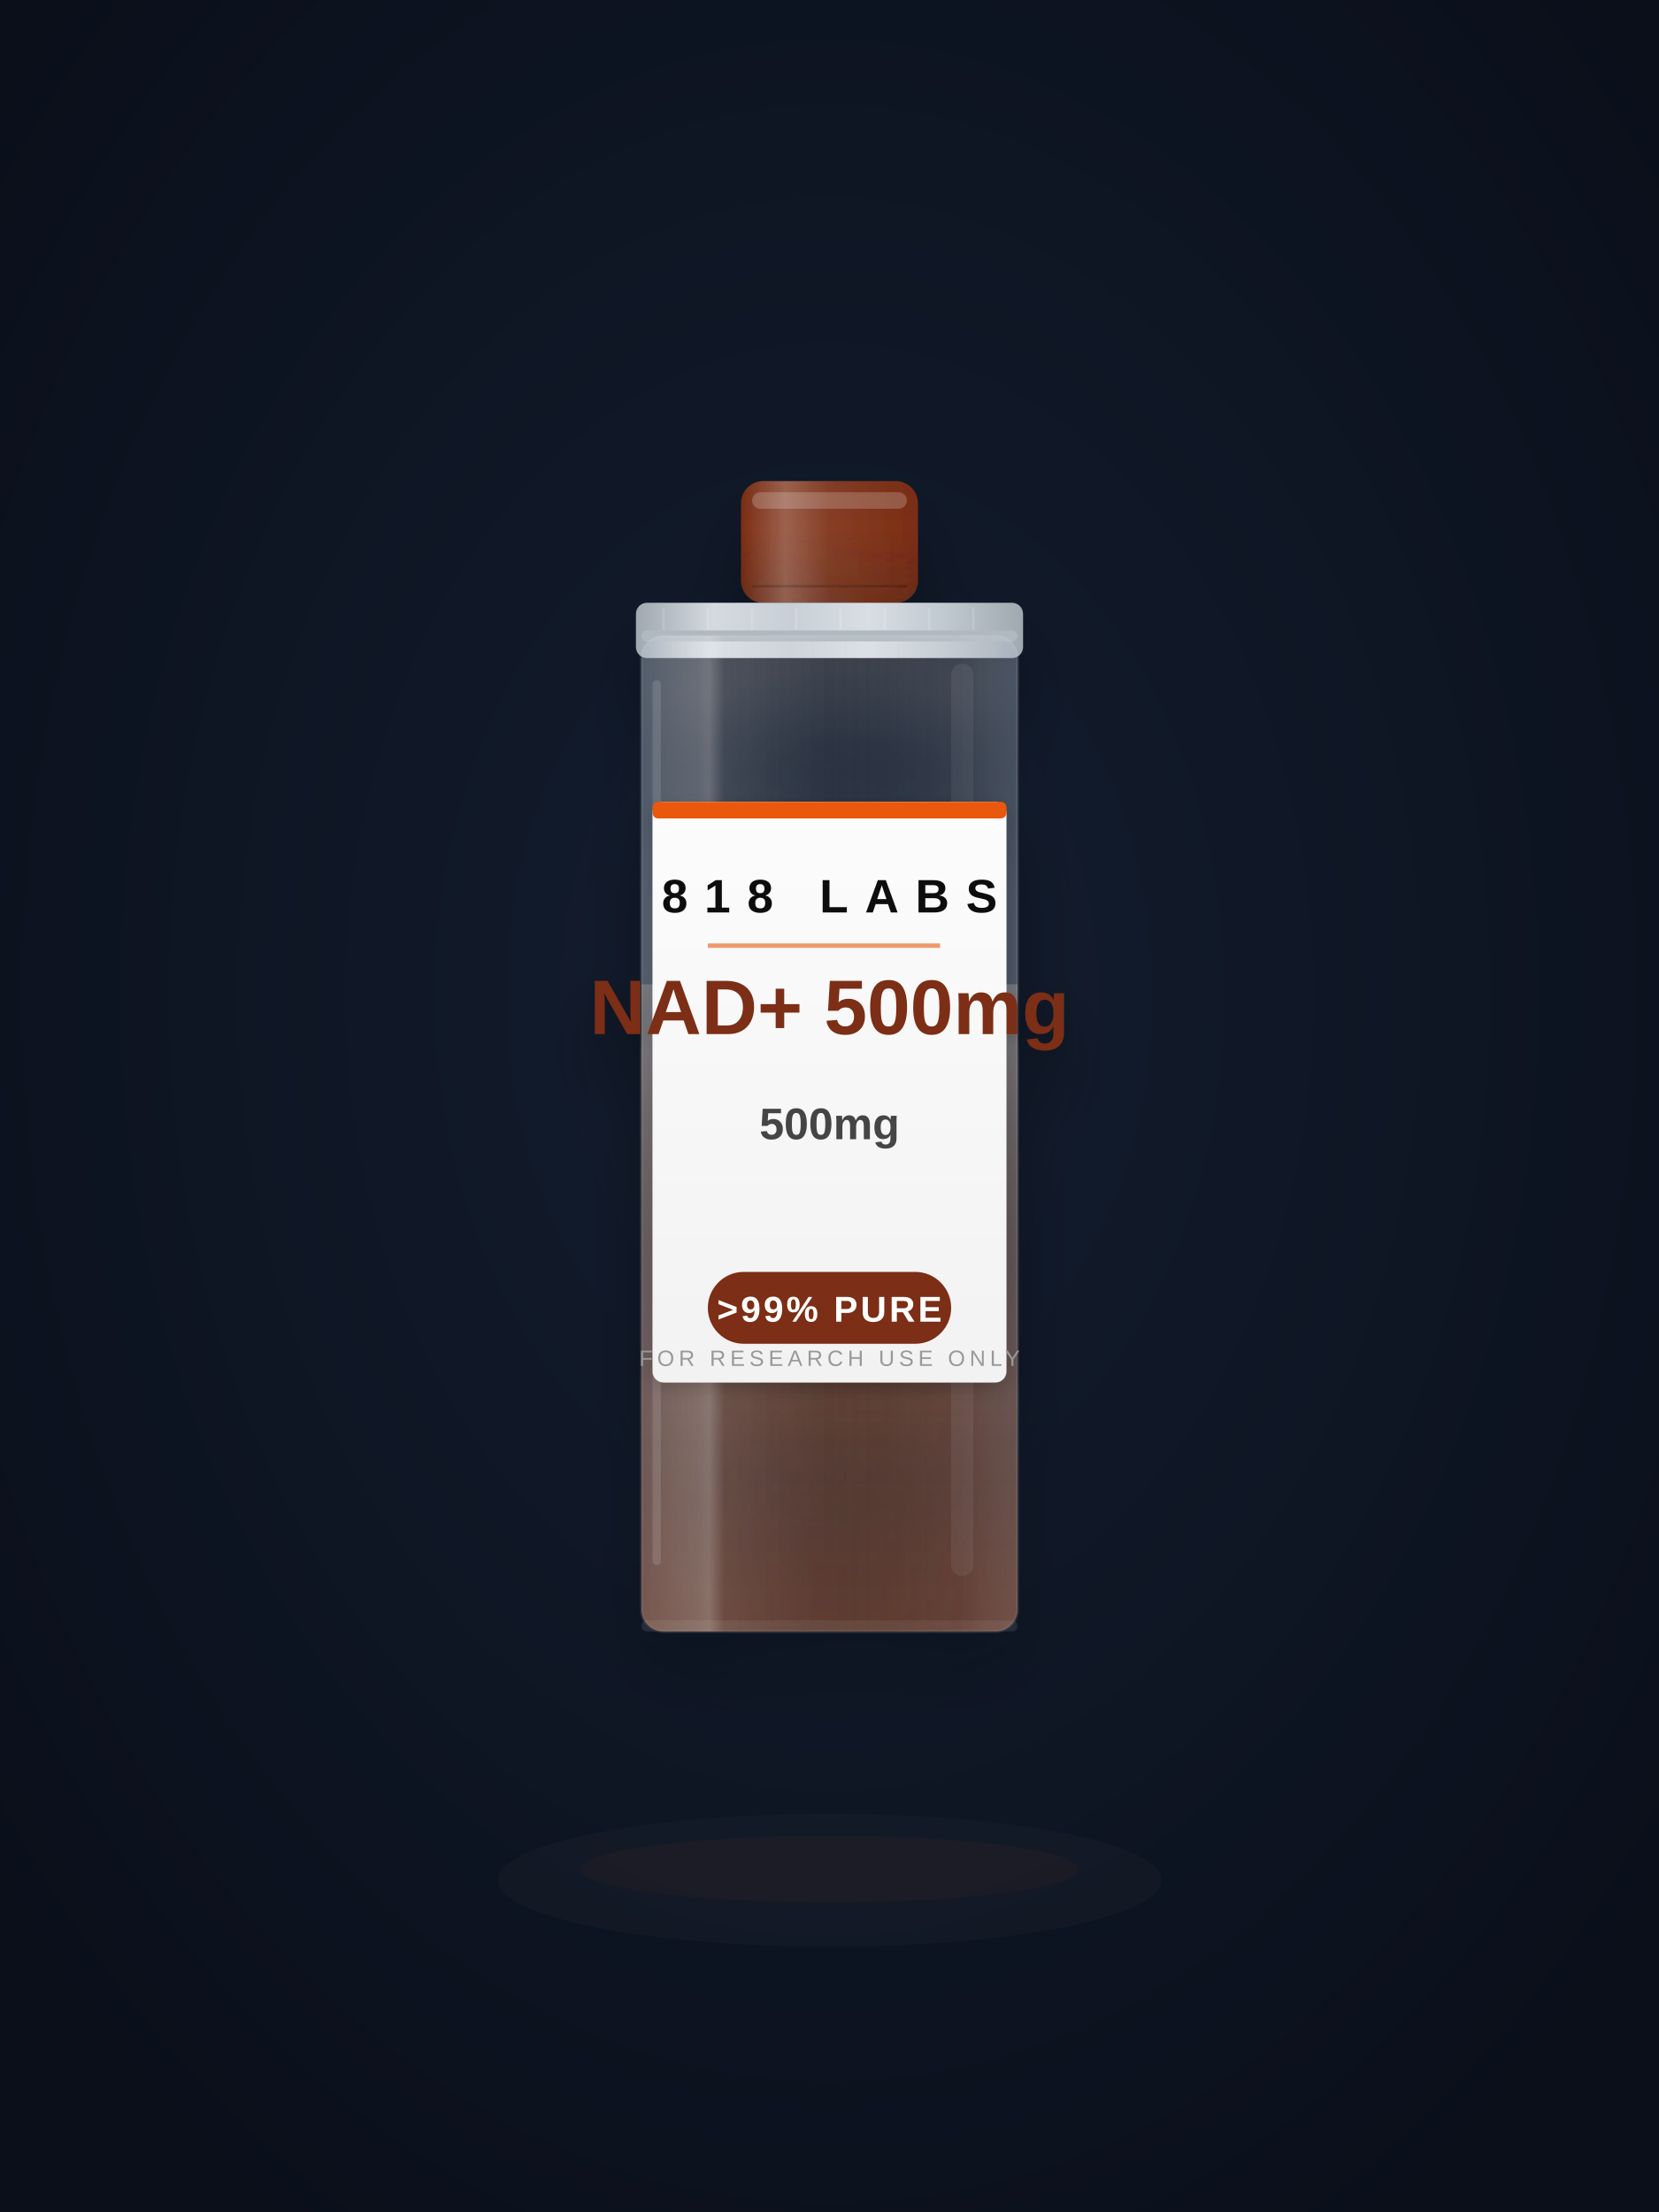
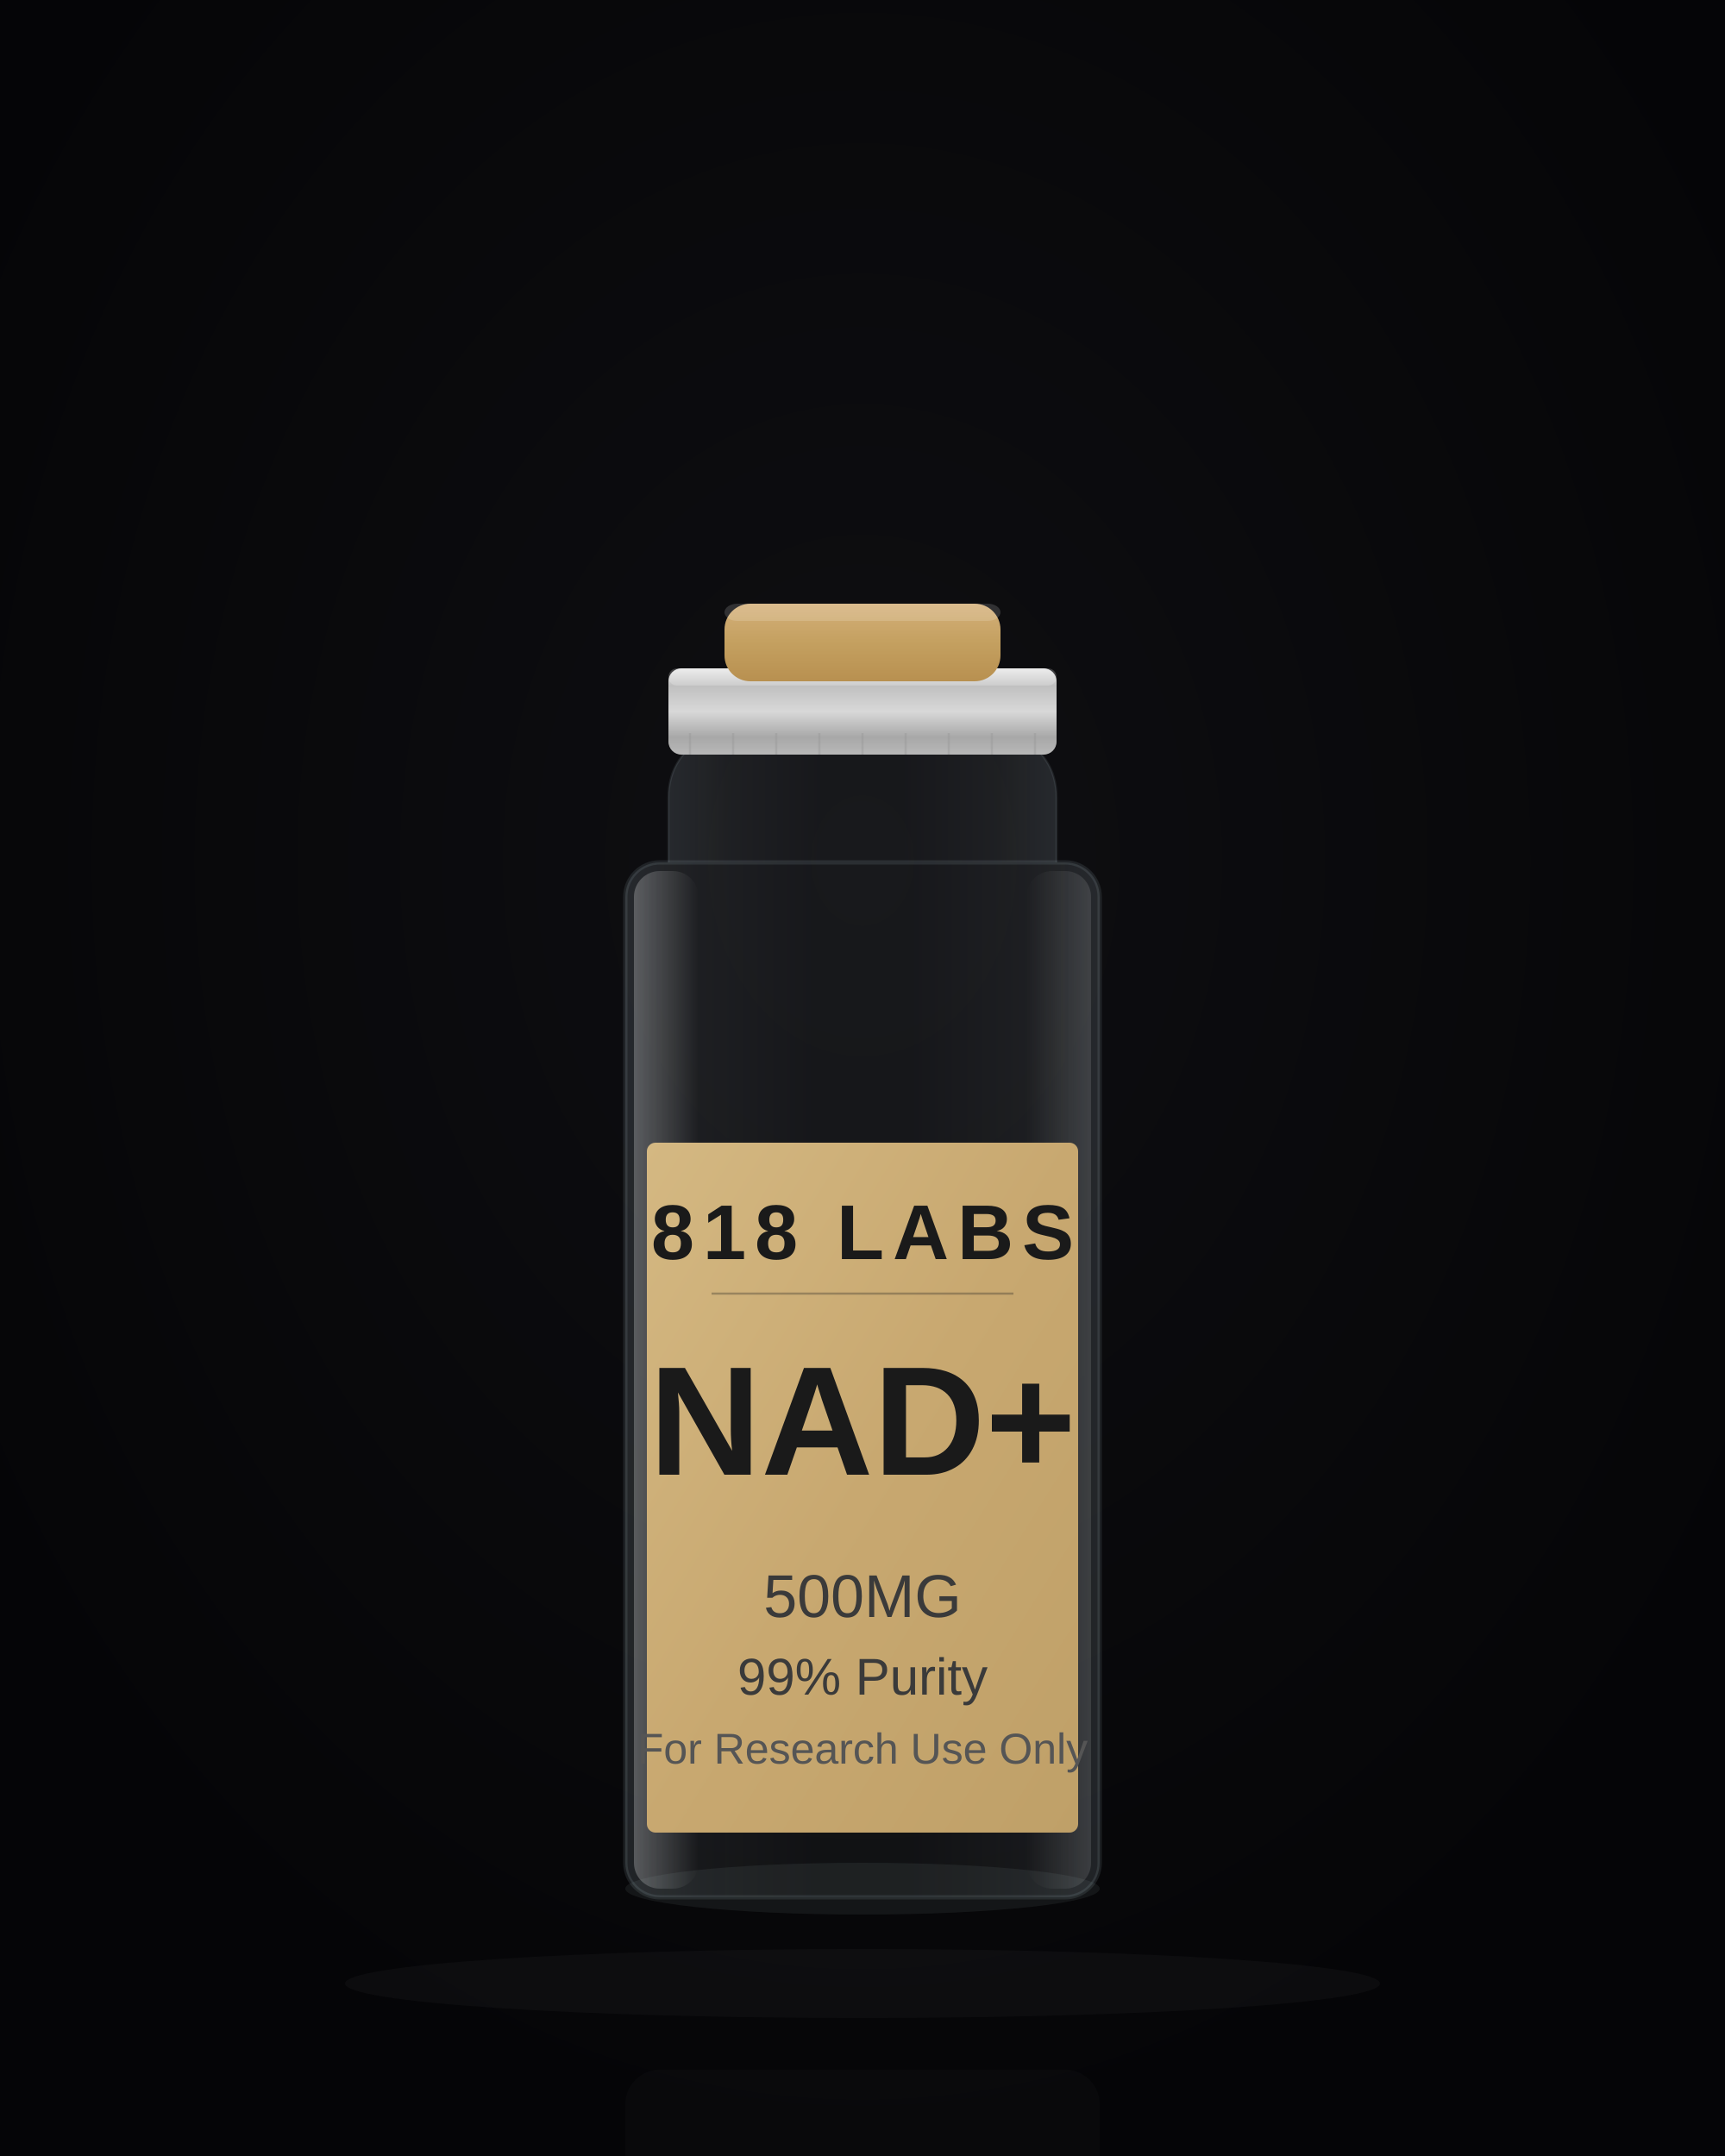
- <svg xmlns="http://www.w3.org/2000/svg" viewBox="0 0 300 400" width="300" height="400">
+ <svg xmlns="http://www.w3.org/2000/svg" viewBox="0 0 400 500" width="400" height="500">
  <defs>
-     <radialGradient id="rbgnad500mg" cx="50%" cy="45%" r="65%">
-       <stop offset="0%" stop-color="#141e30" />
-       <stop offset="100%" stop-color="#0a0f1a" />
+     <radialGradient id="bg" cx="50%" cy="40%" r="60%">
+       <stop offset="0%" stop-color="#0f0f12" />
+       <stop offset="100%" stop-color="#050507" />
    </radialGradient>
-     <linearGradient id="glassnad500mg" x1="0" y1="0" x2="1" y2="0">
-       <stop offset="0%" stop-color="#b8c5d4" stop-opacity="0.35" />
-       <stop offset="15%" stop-color="#e8edf2" stop-opacity="0.12" />
-       <stop offset="35%" stop-color="#f8fafc" stop-opacity="0.06" />
-       <stop offset="50%" stop-color="#f8fafc" stop-opacity="0.04" />
-       <stop offset="65%" stop-color="#f8fafc" stop-opacity="0.06" />
-       <stop offset="85%" stop-color="#e8edf2" stop-opacity="0.12" />
-       <stop offset="100%" stop-color="#b8c5d4" stop-opacity="0.3" />
+     <linearGradient id="glass" x1="0" y1="0" x2="1" y2="0">
+       <stop offset="0%" stop-color="rgba(180,200,210,0.15)" />
+       <stop offset="15%" stop-color="rgba(220,235,240,0.08)" />
+       <stop offset="40%" stop-color="rgba(200,215,225,0.05)" />
+       <stop offset="60%" stop-color="rgba(200,215,225,0.05)" />
+       <stop offset="85%" stop-color="rgba(220,235,240,0.08)" />
+       <stop offset="100%" stop-color="rgba(180,200,210,0.15)" />
    </linearGradient>
-     <linearGradient id="shinenad500mg" x1="0" y1="0" x2="1" y2="0">
-       <stop offset="0%" stop-color="white" stop-opacity="0" />
-       <stop offset="18%" stop-color="white" stop-opacity="0.25" />
-       <stop offset="22%" stop-color="white" stop-opacity="0.08" />
-       <stop offset="100%" stop-color="white" stop-opacity="0" />
+     <linearGradient id="glassHL" x1="0" y1="0" x2="1" y2="0">
+       <stop offset="0%" stop-color="rgba(255,255,255,0.25)" />
+       <stop offset="100%" stop-color="rgba(255,255,255,0)" />
    </linearGradient>
-     <linearGradient id="liqnad500mg" x1="0" y1="0" x2="0" y2="1">
-       <stop offset="0%" stop-color="#ffedd5" stop-opacity="0.2" />
-       <stop offset="40%" stop-color="#ea580c" stop-opacity="0.12" />
-       <stop offset="100%" stop-color="#ea580c" stop-opacity="0.25" />
+     <linearGradient id="glassHR" x1="0" y1="0" x2="1" y2="0">
+       <stop offset="0%" stop-color="rgba(255,255,255,0)" />
+       <stop offset="100%" stop-color="rgba(255,255,255,0.12)" />
    </linearGradient>
-     <linearGradient id="capnad500mg" x1="0" y1="0" x2="0" y2="1">
-       <stop offset="0%" stop-color="#7c2d12" stop-opacity="0.95" />
-       <stop offset="40%" stop-color="#7c2d12" />
-       <stop offset="100%" stop-color="#7c2d12" stop-opacity="0.8" />
+     <linearGradient id="silver" x1="0" y1="0" x2="0" y2="1">
+       <stop offset="0%" stop-color="#e8e8e8" />
+       <stop offset="20%" stop-color="#c0c0c0" />
+       <stop offset="50%" stop-color="#d8d8d8" />
+       <stop offset="80%" stop-color="#a8a8a8" />
+       <stop offset="100%" stop-color="#b8b8b8" />
    </linearGradient>
-     <linearGradient id="caphinad500mg" x1="0" y1="0" x2="1" y2="0">
-       <stop offset="0%" stop-color="white" stop-opacity="0" />
-       <stop offset="25%" stop-color="white" stop-opacity="0.25" />
-       <stop offset="50%" stop-color="white" stop-opacity="0.08" />
-       <stop offset="100%" stop-color="white" stop-opacity="0" />
+     <linearGradient id="goldCap" x1="0" y1="0" x2="0" y2="1">
+       <stop offset="0%" stop-color="#d4b07a" />
+       <stop offset="50%" stop-color="#c4a060" />
+       <stop offset="100%" stop-color="#b89050" />
    </linearGradient>
-     <linearGradient id="crimpnad500mg" x1="0" y1="0" x2="1" y2="0">
-       <stop offset="0%" stop-color="#a0a8b0" />
-       <stop offset="20%" stop-color="#d4dae0" />
-       <stop offset="40%" stop-color="#c8cfd6" />
-       <stop offset="60%" stop-color="#d8dee4" />
-       <stop offset="80%" stop-color="#c0c8d0" />
-       <stop offset="100%" stop-color="#a0a8b0" />
+     <linearGradient id="label" x1="0" y1="0" x2="1" y2="1">
+       <stop offset="0%" stop-color="#d4b882" />
+       <stop offset="50%" stop-color="#c8a870" />
+       <stop offset="100%" stop-color="#bfa068" />
    </linearGradient>
-     <linearGradient id="lblnad500mg" x1="0" y1="0" x2="0" y2="1">
-       <stop offset="0%" stop-color="#fcfcfc" />
-       <stop offset="100%" stop-color="#f2f2f2" />
+     <linearGradient id="reflect" x1="0" y1="0" x2="0" y2="1">
+       <stop offset="0%" stop-color="rgba(180,200,210,0.08)" />
+       <stop offset="100%" stop-color="rgba(0,0,0,0)" />
    </linearGradient>
-     <filter id="vshadownad500mg">
-       <feGaussianBlur in="SourceAlpha" stdDeviation="6" />
-       <feOffset dy="8" />
-       <feComponentTransfer>
-         <feFuncA type="linear" slope="0.35" />
-       </feComponentTransfer>
-       <feMerge>
-         <feMergeNode />
-         <feMergeNode in="SourceGraphic" />
-       </feMerge>
-     </filter>
-     <filter id="ishadownad500mg">
-       <feGaussianBlur in="SourceAlpha" stdDeviation="1.5" />
-       <feOffset dy="1" />
-       <feComponentTransfer>
-         <feFuncA type="linear" slope="0.15" />
-       </feComponentTransfer>
-       <feMerge>
-         <feMergeNode />
-         <feMergeNode in="SourceGraphic" />
-       </feMerge>
-     </filter>
-     <clipPath id="vclipnad500mg">
-       <rect x="116" y="115" width="68" height="180" rx="4" />
-     </clipPath>
  </defs>
-   <rect width="300" height="400" fill="url(#rbgnad500mg)" />
-   <ellipse cx="150" cy="340" rx="60" ry="12" fill="white" opacity="0.02" />
-   <ellipse cx="150" cy="338" rx="45" ry="6" fill="#ea580c" opacity="0.04" />
-   <g filter="url(#vshadownad500mg)">
-     <rect x="134" y="87" width="32" height="22" rx="4" fill="url(#capnad500mg)" />
-     <rect x="134" y="87" width="32" height="22" rx="4" fill="url(#caphinad500mg)" />
-     <rect x="136" y="89" width="28" height="3" rx="1.5" fill="white" opacity="0.2" />
-     <line x1="136" y1="106" x2="164" y2="106" stroke="black" stroke-opacity="0.15" stroke-width="0.5" />
-     <rect x="115" y="109" width="70" height="10" rx="2" fill="url(#crimpnad500mg)" />
-     <line x1="120" y1="110" x2="120" y2="114" stroke="white" stroke-opacity="0.15" stroke-width="0.4" />
-     <line x1="128" y1="110" x2="128" y2="114" stroke="white" stroke-opacity="0.15" stroke-width="0.4" />
-     <line x1="136" y1="110" x2="136" y2="114" stroke="white" stroke-opacity="0.15" stroke-width="0.4" />
-     <line x1="144" y1="110" x2="144" y2="114" stroke="white" stroke-opacity="0.15" stroke-width="0.4" />
-     <line x1="152" y1="110" x2="152" y2="114" stroke="white" stroke-opacity="0.15" stroke-width="0.4" />
-     <line x1="160" y1="110" x2="160" y2="114" stroke="white" stroke-opacity="0.15" stroke-width="0.4" />
-     <line x1="168" y1="110" x2="168" y2="114" stroke="white" stroke-opacity="0.15" stroke-width="0.4" />
-     <line x1="176" y1="110" x2="176" y2="114" stroke="white" stroke-opacity="0.15" stroke-width="0.4" />
-     <rect x="116" y="114" width="68" height="2" rx="1" fill="#b0b8c0" />
-     <rect x="116" y="115" width="68" height="180" rx="4" fill="url(#glassnad500mg)" stroke="white" stroke-opacity="0.08" stroke-width="0.5" />
-     <g clip-path="url(#vclipnad500mg)">
-       <rect x="116" y="178" width="68" height="118.4" fill="url(#liqnad500mg)" />
-       <ellipse cx="150" cy="178" rx="32" ry="3" fill="#ea580c" opacity="0.08" />
-     </g>
-     <rect x="116" y="115" width="68" height="180" rx="4" fill="url(#shinenad500mg)" />
-     <rect x="172" y="120" width="4" height="165" rx="2" fill="white" opacity="0.06" />
-     <rect x="118" y="123" width="1.5" height="160" rx="0.75" fill="white" opacity="0.12" />
-     <g filter="url(#ishadownad500mg)">
-       <rect x="118" y="145" width="64" height="105" rx="2" fill="url(#lblnad500mg)" />
-       <rect x="118" y="145" width="64" height="3" rx="1" fill="#ea580c" />
-       <text x="150" y="165" text-anchor="middle" font-family="'Helvetica Neue',Arial,sans-serif" font-size="8.5" font-weight="900" fill="#111" letter-spacing="3">818 LABS</text>
-       <line x1="128" y1="171" x2="170" y2="171" stroke="#ea580c" stroke-width="0.8" stroke-opacity="0.6" />
-       <text x="150" y="187" text-anchor="middle" font-family="'Helvetica Neue',Arial,sans-serif" font-size="14" font-weight="800" fill="#7c2d12">NAD+ 500mg</text>
-       <text x="150" y="206" text-anchor="middle" font-family="'Helvetica Neue',Arial,sans-serif" font-size="8" font-weight="700" fill="#444">500mg</text>
-       <rect x="128" y="230" width="44" height="13" rx="6.5" fill="#7c2d12" />
-       <text x="150" y="239" text-anchor="middle" font-family="'Helvetica Neue',Arial,sans-serif" font-size="6.5" font-weight="700" fill="white" letter-spacing="0.5">&gt;99% PURE</text>
-       <text x="150" y="247" text-anchor="middle" font-family="'Helvetica Neue',Arial,sans-serif" font-size="4" font-weight="500" fill="#999" letter-spacing="0.8">FOR RESEARCH USE ONLY</text>
-     </g>
-     <rect x="116" y="293" width="68" height="2" rx="1" fill="white" opacity="0.06" />
+   <rect width="400" height="500" fill="url(#bg)" />
+   <ellipse cx="200" cy="460" rx="120" ry="8" fill="rgba(255,255,255,0.03)" />
+   <g opacity="0.08" transform="translate(0,920) scale(1,-1)">
+     <rect x="145" y="200" width="110" height="240" rx="8" fill="rgba(160,180,190,0.3)" />
  </g>
+   <rect x="145" y="200" width="110" height="240" rx="8" fill="url(#glass)" stroke="rgba(180,200,210,0.12)" stroke-width="1" />
+   <rect x="147" y="202" width="15" height="236" rx="6" fill="url(#glassHL)" />
+   <rect x="238" y="202" width="15" height="236" rx="6" fill="url(#glassHR)" />
+   <ellipse cx="200" cy="438" rx="55" ry="6" fill="rgba(180,200,210,0.08)" />
+   <path d="M155,200 L155,185 Q155,175 165,170 L235,170 Q245,175 245,185 L245,200" fill="url(#glass)" stroke="rgba(180,200,210,0.1)" stroke-width="0.5" />
+   <rect x="155" y="155" width="90" height="20" rx="3" fill="url(#silver)" />
+   <line x1="160" y1="170" x2="160" y2="175" stroke="rgba(150,150,150,0.4)" stroke-width="0.5" />
+   <line x1="170" y1="170" x2="170" y2="175" stroke="rgba(150,150,150,0.4)" stroke-width="0.5" />
+   <line x1="180" y1="170" x2="180" y2="175" stroke="rgba(150,150,150,0.4)" stroke-width="0.5" />
+   <line x1="190" y1="170" x2="190" y2="175" stroke="rgba(150,150,150,0.4)" stroke-width="0.5" />
+   <line x1="200" y1="170" x2="200" y2="175" stroke="rgba(150,150,150,0.4)" stroke-width="0.5" />
+   <line x1="210" y1="170" x2="210" y2="175" stroke="rgba(150,150,150,0.4)" stroke-width="0.5" />
+   <line x1="220" y1="170" x2="220" y2="175" stroke="rgba(150,150,150,0.4)" stroke-width="0.5" />
+   <line x1="230" y1="170" x2="230" y2="175" stroke="rgba(150,150,150,0.4)" stroke-width="0.5" />
+   <line x1="240" y1="170" x2="240" y2="175" stroke="rgba(150,150,150,0.4)" stroke-width="0.5" />
+   <rect x="155" y="155" width="90" height="4" rx="2" fill="rgba(255,255,255,0.2)" />
+   <rect x="168" y="140" width="64" height="18" rx="6" fill="url(#goldCap)" />
+   <rect x="168" y="140" width="64" height="4" rx="3" fill="rgba(255,255,255,0.15)" />
+   <rect x="150" y="265" width="100" height="160" rx="2" fill="url(#label)" />
+   <text x="200" y="292" font-family="Arial Black, Arial, sans-serif" font-size="18" font-weight="900" fill="#1a1a1a" text-anchor="middle" letter-spacing="2">818 LABS</text>
+   <line x1="165" y1="300" x2="235" y2="300" stroke="#1a1a1a" stroke-width="0.5" opacity="0.3" />
+   <text x="200" y="342" font-family="Arial Black, Arial, sans-serif" font-size="36" font-weight="900" fill="#1a1a1a" text-anchor="middle">NAD+</text>
+   <text x="200" y="375" font-family="Arial, sans-serif" font-size="14" fill="#3a3a3a" text-anchor="middle">500MG</text>
+   <text x="200" y="393" font-family="Arial, sans-serif" font-size="12" fill="#3a3a3a" text-anchor="middle">99% Purity</text>
+   <text x="200" y="409" font-family="Arial, sans-serif" font-size="10" fill="#555555" text-anchor="middle">For Research Use Only</text>
</svg>
